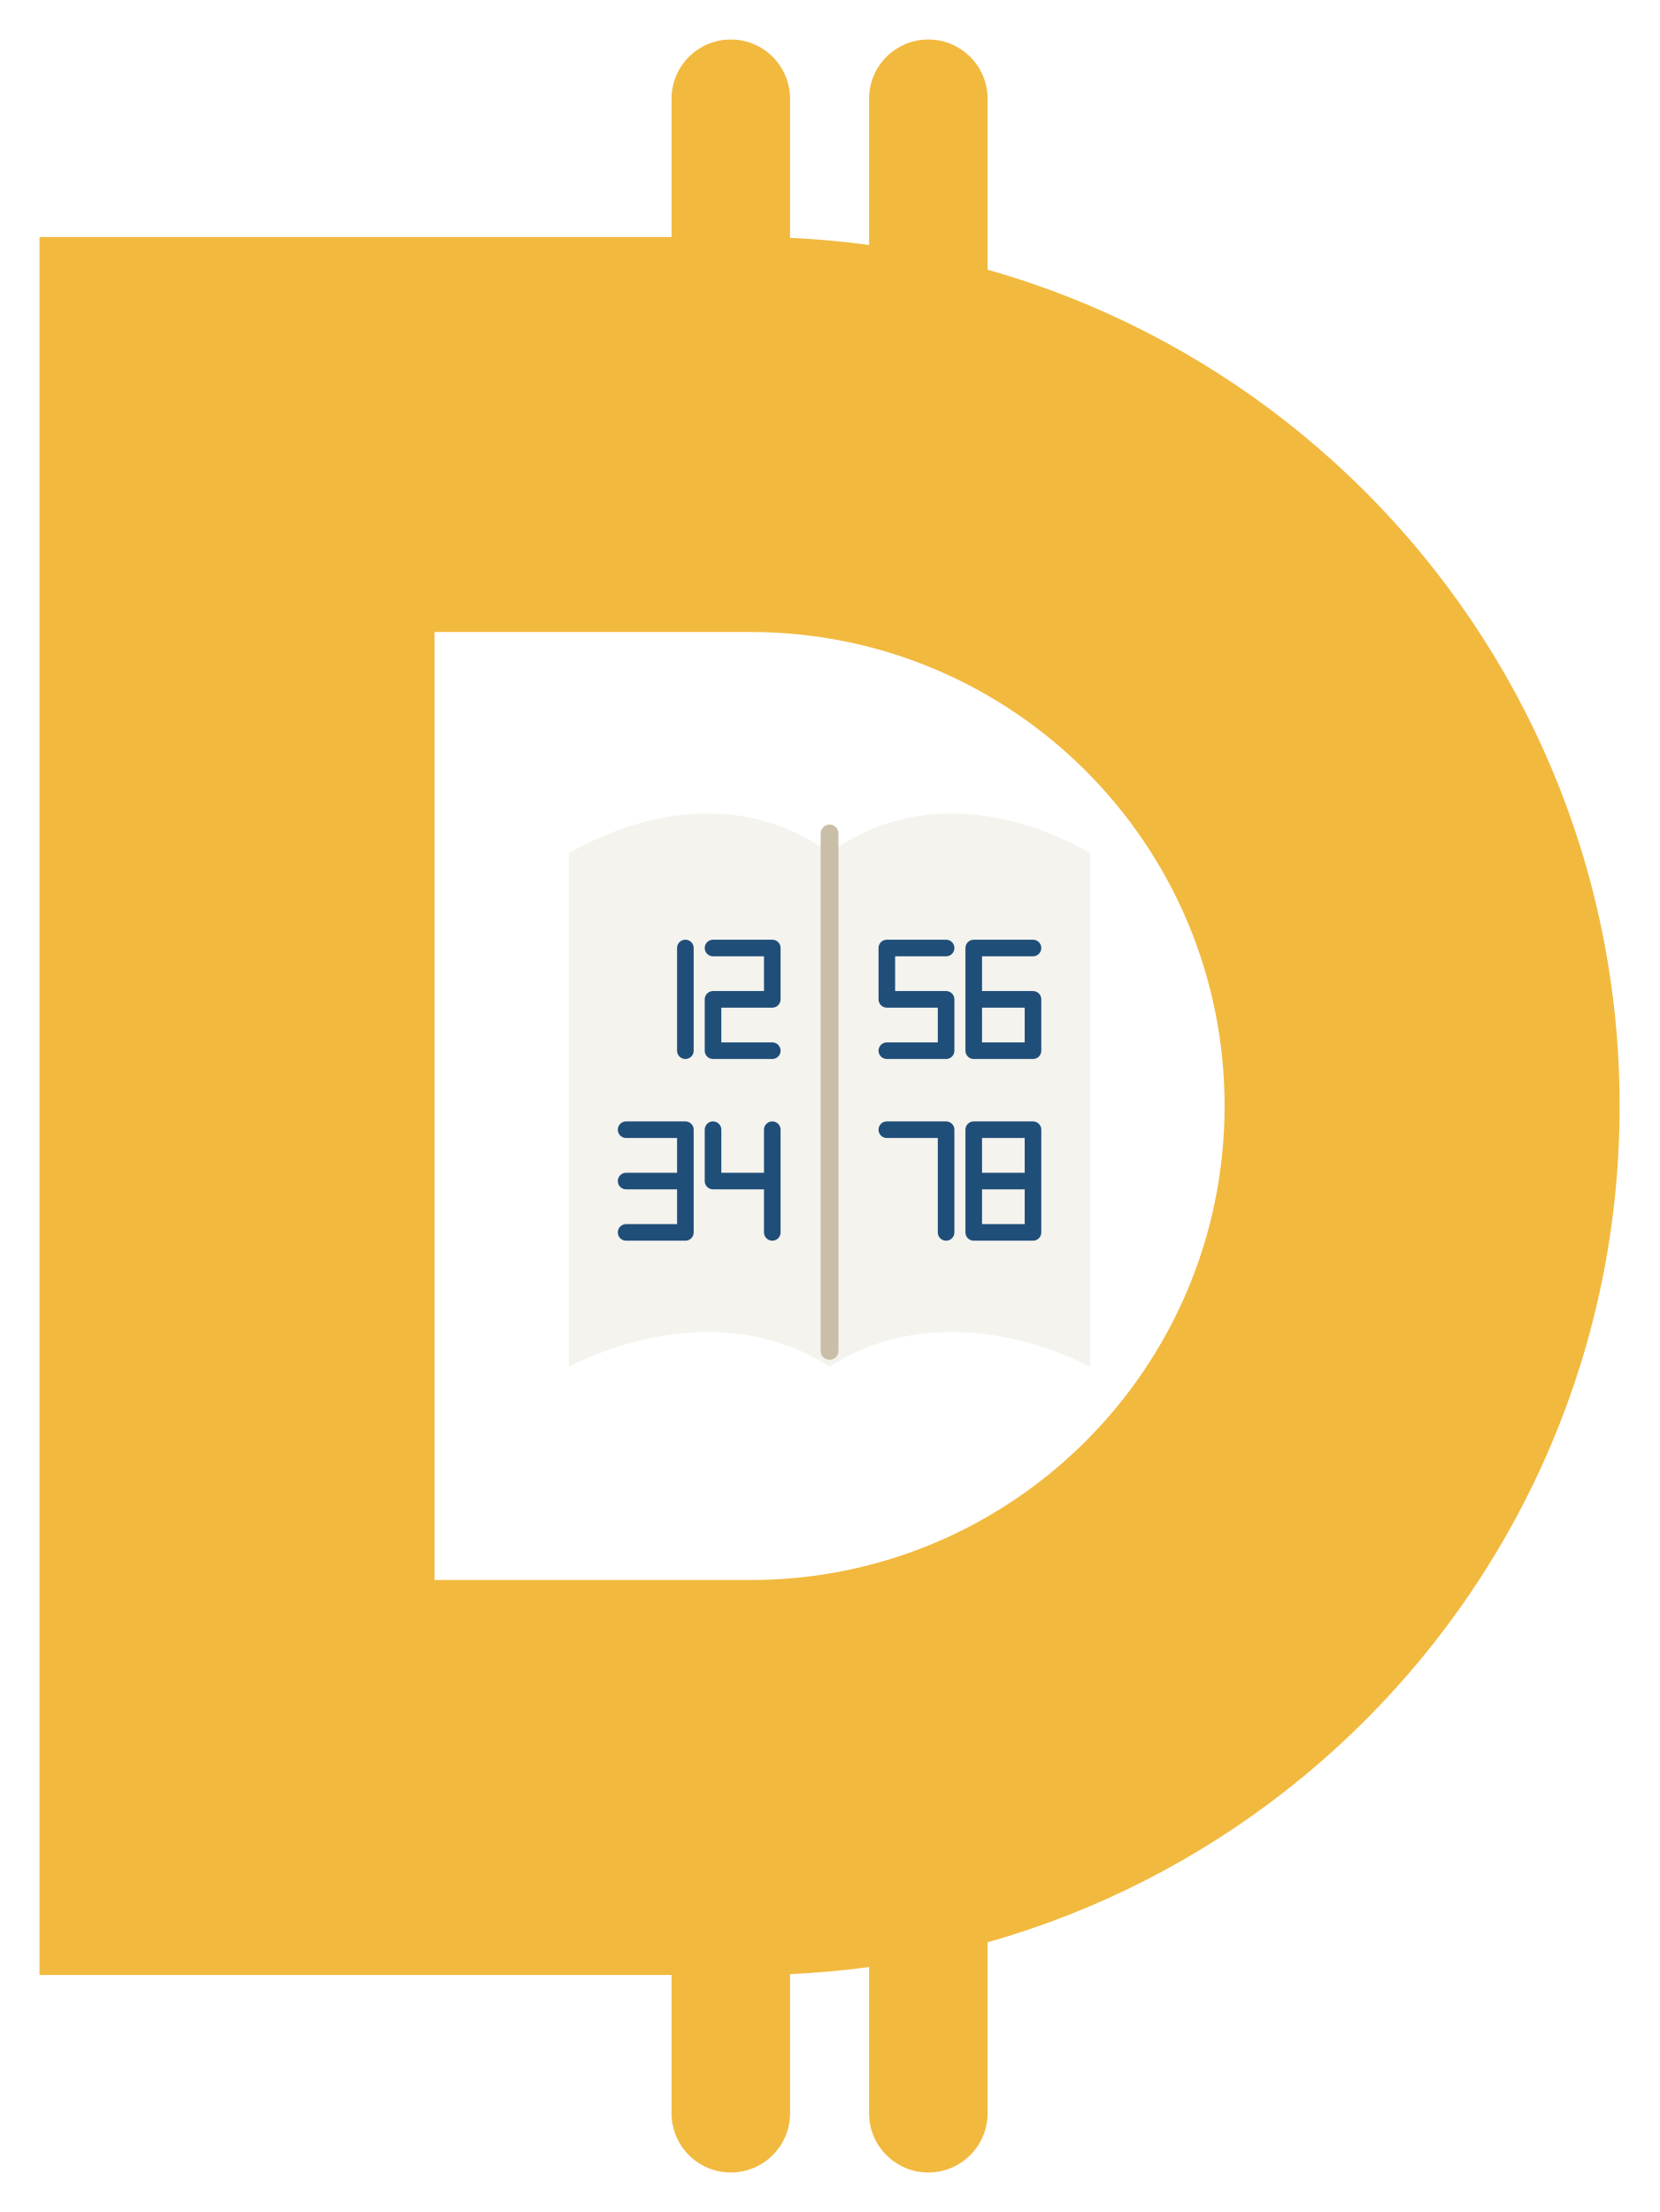
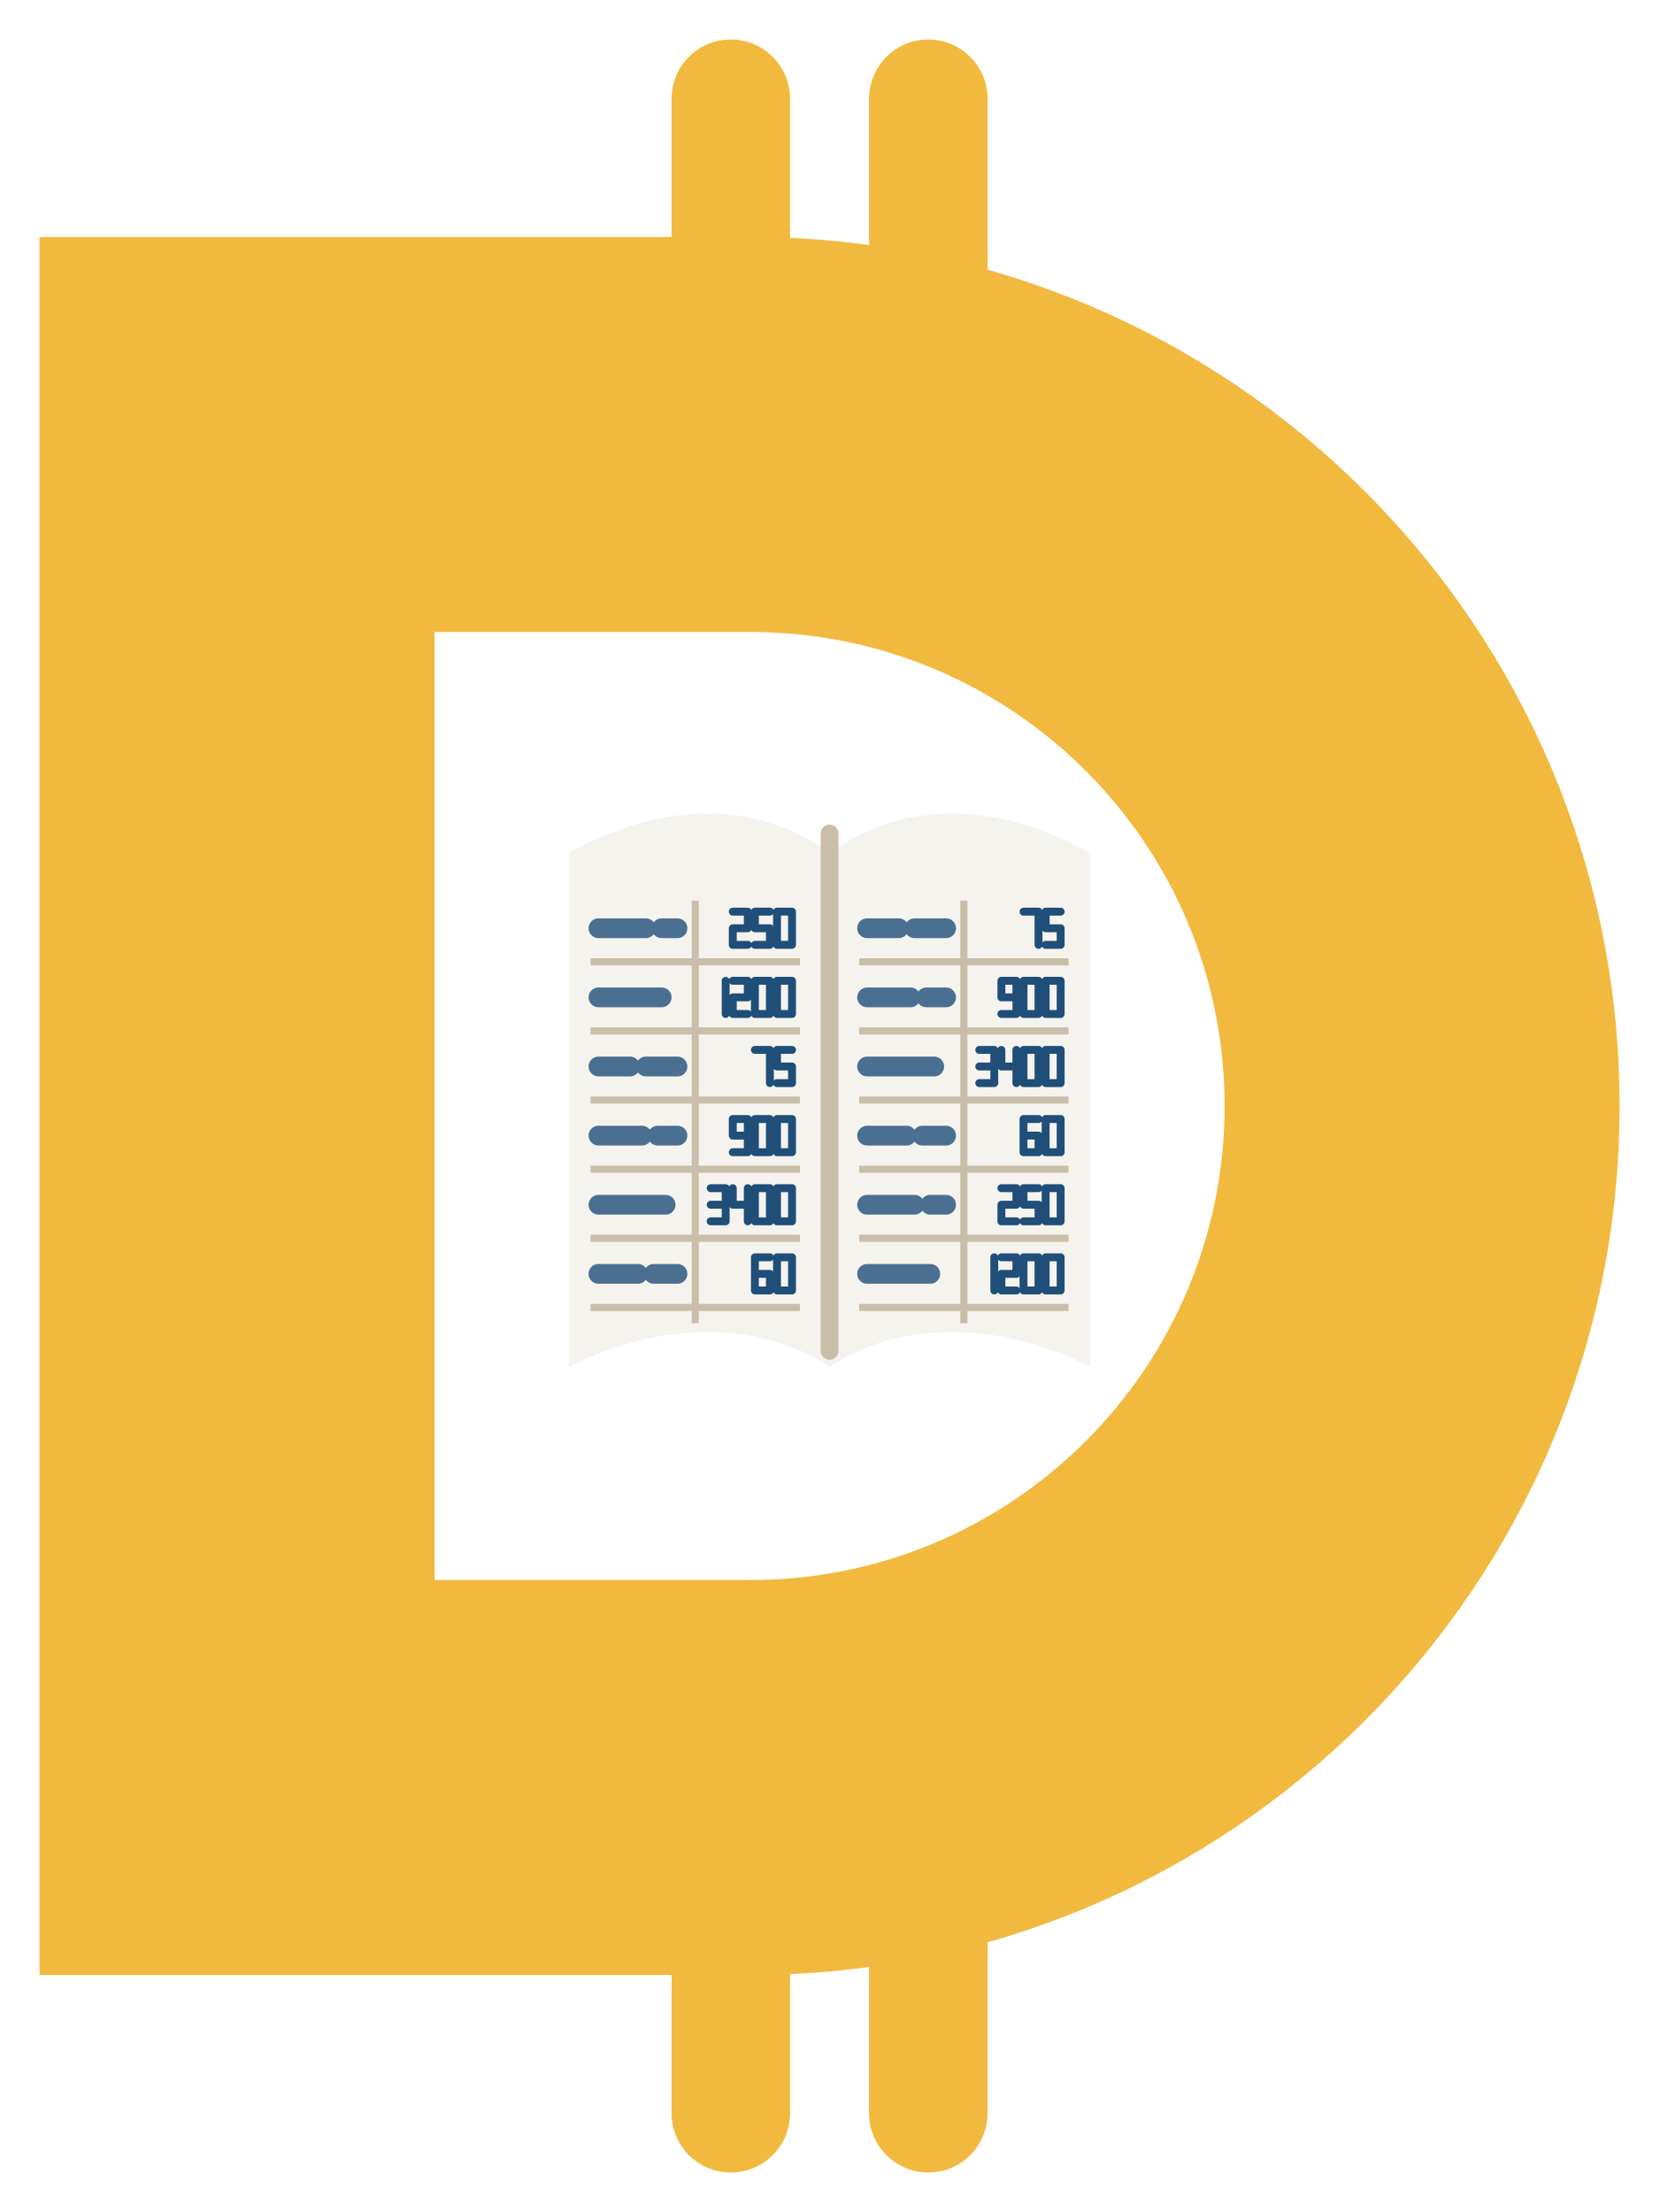
<svg xmlns="http://www.w3.org/2000/svg" viewBox="11 4 42 56">
  <g>
    <path fill-rule="evenodd" fill="#f2b93f" d="M12 10h18a22 22 0 0 1 0 44H12zM22 20h8a12 12 0 0 1 0 24h-8z" />
    <g fill="#f2b93f">
      <rect x="28" y="5" width="3" height="10" rx="1.5" />
      <rect x="28" y="49" width="3" height="10" rx="1.5" />
      <rect x="33" y="5" width="3" height="10" rx="1.5" />
      <rect x="33" y="49" width="3" height="10" rx="1.5" />
    </g>
    <path fill="#f5f3ee" d="M25.40 25.6c2.35-1.34 4.81-1.34 6.60 0v13c-1.79-1.17-4.25-1.17-6.60 0zM32.00 25.6c1.79-1.34 4.25-1.34 6.60 0v13c-2.35-1.17-4.81-1.17-6.60 0z" />
    <path fill="none" stroke="#c9bfa8" stroke-width=".45" stroke-linecap="round" d="M32 25.1V38.2" />
-     <path fill="none" stroke="#1f4e79" stroke-width=".42" stroke-linecap="round" stroke-linejoin="round" d="M28.35 28.00L28.35 29.30M28.35 29.30L28.35 30.60M29.05 28.00L30.55 28.00M30.55 28.00L30.55 29.30M29.05 29.30L30.55 29.30M29.05 29.30L29.05 30.60M29.05 30.60L30.55 30.60M26.85 32.60L28.35 32.60M28.35 32.60L28.35 33.90M26.85 33.90L28.35 33.90M28.35 33.90L28.35 35.20M26.85 35.20L28.35 35.20M29.05 32.60L29.05 33.90M29.05 33.90L30.55 33.90M30.55 32.60L30.55 33.90M30.55 33.90L30.55 35.20M33.45 28.00L34.95 28.00M33.45 28.00L33.45 29.30M33.45 29.30L34.95 29.30M34.95 29.30L34.95 30.60M33.45 30.60L34.95 30.60M35.65 28.00L37.15 28.00M35.65 28.00L35.65 29.30M35.65 29.30L37.15 29.30M35.65 29.30L35.65 30.60M35.65 30.60L37.15 30.60M37.15 29.30L37.15 30.60M33.45 32.60L34.95 32.60M34.95 32.60L34.95 33.90M34.95 33.90L34.95 35.20M35.65 32.60L37.15 32.60M37.15 32.60L37.15 33.90M37.15 33.90L37.15 35.20M35.65 35.20L37.15 35.20M35.65 33.90L35.65 35.20M35.65 32.60L35.65 33.90M35.65 33.90L37.15 33.90" />
+     <path fill="none" stroke="#c9bfa8" stroke-width=".18" d="M28.60 26.8V37.5M25.95 28.35H31.25M25.95 30.10H31.25M25.95 31.85H31.25M25.95 33.60H31.25M25.95 35.35H31.25M25.95 37.10H31.25M35.40 26.8V37.5M32.75 28.35H38.05M32.75 30.10H38.05M32.75 31.85H38.05M32.75 33.60H38.05M32.75 35.35H38.05M32.75 37.10H38.05" />
+     <path fill="none" stroke="#1f4e79" stroke-width=".5" stroke-linecap="round" opacity=".8" d="M26.15 27.50h1.20M27.75 27.50h0.40M26.15 29.25h1.60M26.15 31.00h0.80M27.35 31.00h0.80M26.15 32.75h1.10M27.65 32.75h0.50M26.15 34.50h1.70M26.15 36.25h1.00M27.55 36.25h0.60M32.95 27.50h0.80M34.15 27.50h0.80M32.95 29.25h1.10M34.45 29.25h0.50M32.95 31.00h1.70M32.95 32.75h1.00M34.35 32.75h0.60M32.95 34.50h1.20M34.55 34.50h0.40M32.95 36.25h1.60" />
+     <path fill="none" stroke="#1f4e79" stroke-width=".2" stroke-linecap="round" stroke-linejoin="round" d="M29.55 27.08L29.93 27.08M29.93 27.08L29.93 27.50M29.55 27.50L29.93 27.50M29.55 27.50L29.55 27.92M29.55 27.92L29.93 27.92M30.11 27.08L30.49 27.08M30.11 27.08L30.11 27.50M30.11 27.50L30.49 27.50M30.49 27.50L30.49 27.92M30.11 27.92L30.49 27.92M30.67 27.08L31.05 27.08M31.05 27.08L31.05 27.50M31.05 27.50L31.05 27.92M30.67 27.92L31.05 27.92M30.67 27.50L30.67 27.92M30.67 27.08L30.67 27.50M29.37 28.83L29.37 29.25M29.37 29.25L29.37 29.67M29.55 28.83L29.93 28.83M29.93 28.83L29.93 29.25M29.55 29.25L29.93 29.25M29.55 29.25L29.55 29.67M29.55 29.67L29.93 29.67M30.11 28.83L30.49 28.83M30.49 28.83L30.49 29.25M30.49 29.25L30.49 29.67M30.11 29.67L30.49 29.67M30.11 29.25L30.11 29.67M30.11 28.83L30.11 29.25M30.67 28.83L31.05 28.83M31.05 28.83L31.05 29.25M31.05 29.25L31.05 29.67M30.67 29.67L31.05 29.67M30.67 29.25L30.67 29.67M30.67 28.83L30.67 29.25M30.11 30.58L30.49 30.58M30.49 30.58L30.49 31.00M30.49 31.00L30.49 31.42M30.67 30.58L31.05 30.58M30.67 30.58L30.67 31.00M30.67 31.00L31.05 31.00M31.05 31.00L31.05 31.42M30.67 31.42L31.05 31.42M29.55 32.33L29.93 32.33M29.93 32.33L29.93 32.75M29.93 32.75L29.93 33.17M29.55 33.17L29.93 33.17M29.55 32.33L29.55 32.75M29.55 32.75L29.93 32.75M30.11 32.33L30.49 32.33M30.49 32.33L30.49 32.75M30.49 32.75L30.49 33.17M30.11 33.17L30.49 33.17M30.11 32.75L30.11 33.17M30.11 32.33L30.11 32.75M30.67 32.33L31.05 32.33M31.05 32.33L31.05 32.75M31.05 32.75L31.05 33.17M30.67 33.17L31.05 33.17M30.67 32.75L30.67 33.17M30.67 32.33L30.67 32.75M28.99 34.08L29.37 34.08M29.37 34.08L29.37 34.50M28.99 34.50L29.37 34.50M29.37 34.50L29.37 34.92M28.99 34.92L29.37 34.92M29.55 34.08L29.55 34.50M29.55 34.50L29.93 34.50M29.93 34.08L29.93 34.50M29.93 34.50L29.93 34.92M30.11 34.08L30.49 34.08M30.49 34.08L30.49 34.50M30.49 34.50L30.49 34.92M30.11 34.92L30.49 34.92M30.11 34.50L30.11 34.92M30.11 34.08L30.11 34.50M30.67 34.08L31.05 34.08M31.05 34.08L31.05 34.50M31.05 34.50L31.05 34.92M30.67 34.92L31.05 34.92M30.67 34.50L30.67 34.92M30.67 34.08L30.67 34.50M30.11 35.83L30.49 35.83M30.11 35.83L30.11 36.25M30.11 36.25L30.49 36.25M30.11 36.25L30.11 36.67M30.11 36.67L30.49 36.67M30.49 36.25L30.49 36.67M30.67 35.83L31.05 35.83M31.05 35.83L31.05 36.25M31.05 36.25L31.05 36.67M30.67 36.67L31.05 36.67M30.67 36.25L30.67 36.67M30.67 35.83L30.67 36.25M36.91 27.08L37.29 27.08M37.29 27.08L37.29 27.50M37.29 27.50L37.29 27.92M37.47 27.08L37.85 27.08M37.47 27.08L37.47 27.50M37.47 27.50L37.85 27.50M37.85 27.50L37.85 27.92M37.47 27.92L37.85 27.92M36.35 28.83L36.73 28.83M36.73 28.83L36.73 29.25M36.73 29.25L36.73 29.67M36.35 29.67L36.73 29.67M36.35 28.83L36.35 29.25M36.35 29.25L36.73 29.25M36.91 28.83L37.29 28.83M37.29 28.83L37.29 29.25M37.29 29.25L37.29 29.67M36.91 29.67L37.29 29.67M36.91 29.25L36.91 29.67M36.91 28.83L36.91 29.25M37.47 28.83L37.85 28.83M37.85 28.83L37.85 29.25M37.85 29.25L37.85 29.67M37.47 29.67L37.85 29.67M37.47 29.25L37.47 29.67M37.47 28.83L37.47 29.25M35.79 30.58L36.17 30.58M36.17 30.58L36.17 31.00M35.79 31.00L36.17 31.00M36.17 31.00L36.17 31.42M35.79 31.42L36.17 31.42M36.35 30.58L36.35 31.00M36.35 31.00L36.73 31.00M36.73 30.58L36.73 31.00M36.73 31.00L36.73 31.42M36.91 30.58L37.29 30.58M37.29 30.58L37.29 31.00M37.29 31.00L37.29 31.42M36.91 31.42L37.29 31.42M36.91 31.00L36.91 31.42M36.91 30.58L36.91 31.00M37.47 30.58L37.85 30.58M37.85 30.58L37.85 31.00M37.85 31.00L37.85 31.42M37.47 31.42L37.85 31.42M37.47 31.00L37.47 31.42M37.47 30.58L37.47 31.00M36.91 32.33L37.29 32.33M36.91 32.33L36.91 32.75M36.91 32.75L37.29 32.75M36.91 32.75L36.91 33.17M36.91 33.17L37.29 33.17M37.29 32.75L37.29 33.17M37.47 32.33L37.85 32.33M37.85 32.33L37.85 32.75M37.85 32.75L37.85 33.17M37.47 33.17L37.85 33.17M37.47 32.75L37.47 33.17M37.47 32.33L37.47 32.75M36.35 34.08L36.73 34.08M36.73 34.08L36.73 34.50M36.35 34.50L36.73 34.50M36.35 34.50L36.35 34.92M36.35 34.92L36.73 34.92M36.91 34.08L37.29 34.08M36.91 34.08L36.91 34.50M36.91 34.50L37.29 34.50M37.29 34.50L37.29 34.92M36.91 34.92L37.29 34.92M37.47 34.08L37.85 34.08M37.85 34.08L37.85 34.50M37.85 34.50L37.85 34.92M37.47 34.92L37.85 34.92M37.47 34.50L37.47 34.92M37.47 34.08L37.47 34.50M36.17 35.83L36.17 36.25M36.17 36.25L36.17 36.67M36.35 35.83L36.73 35.83M36.73 35.83L36.73 36.25M36.35 36.25L36.73 36.25M36.35 36.25L36.35 36.67M36.35 36.67L36.73 36.67M36.91 35.83L37.29 35.83M37.29 35.83L37.29 36.25M37.29 36.25L37.29 36.67M36.91 36.67L37.29 36.67M36.91 36.25L36.91 36.67M36.91 35.83L36.91 36.25M37.47 35.83L37.85 35.83M37.85 35.83L37.85 36.25M37.85 36.25L37.85 36.67M37.47 36.67L37.85 36.67M37.47 36.25L37.47 36.67M37.47 35.83L37.47 36.25" />
  </g>
</svg>
